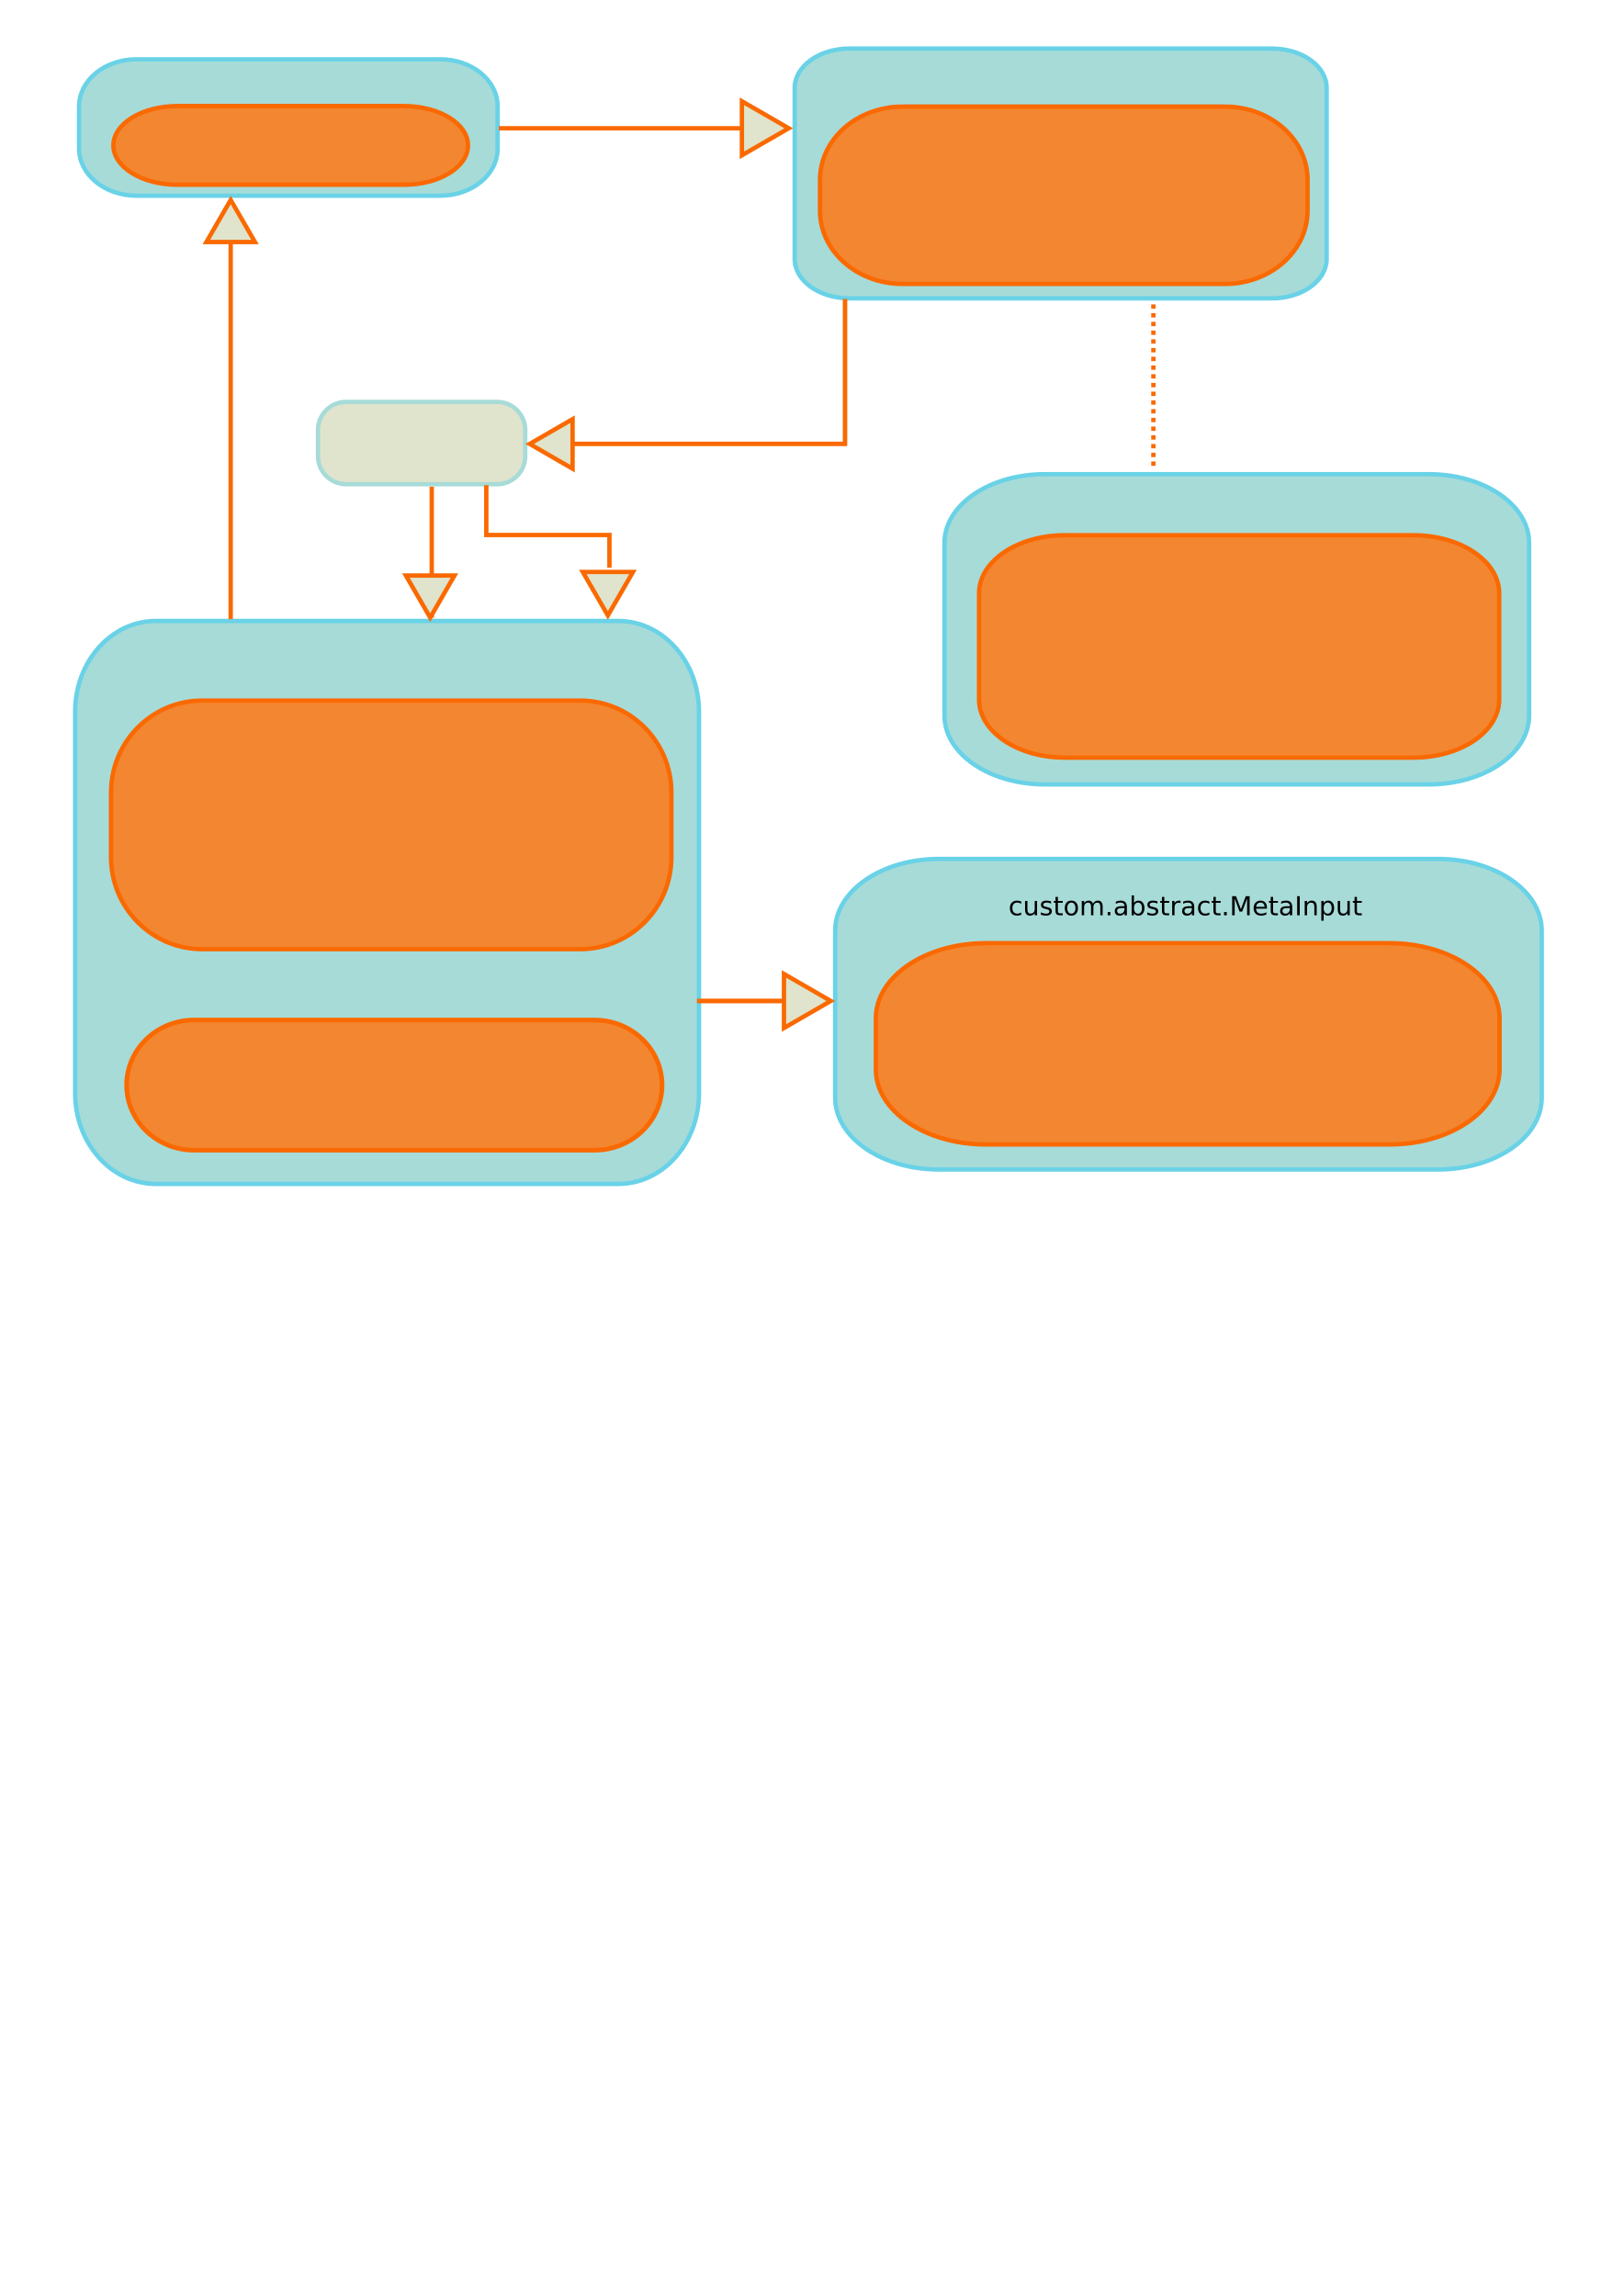
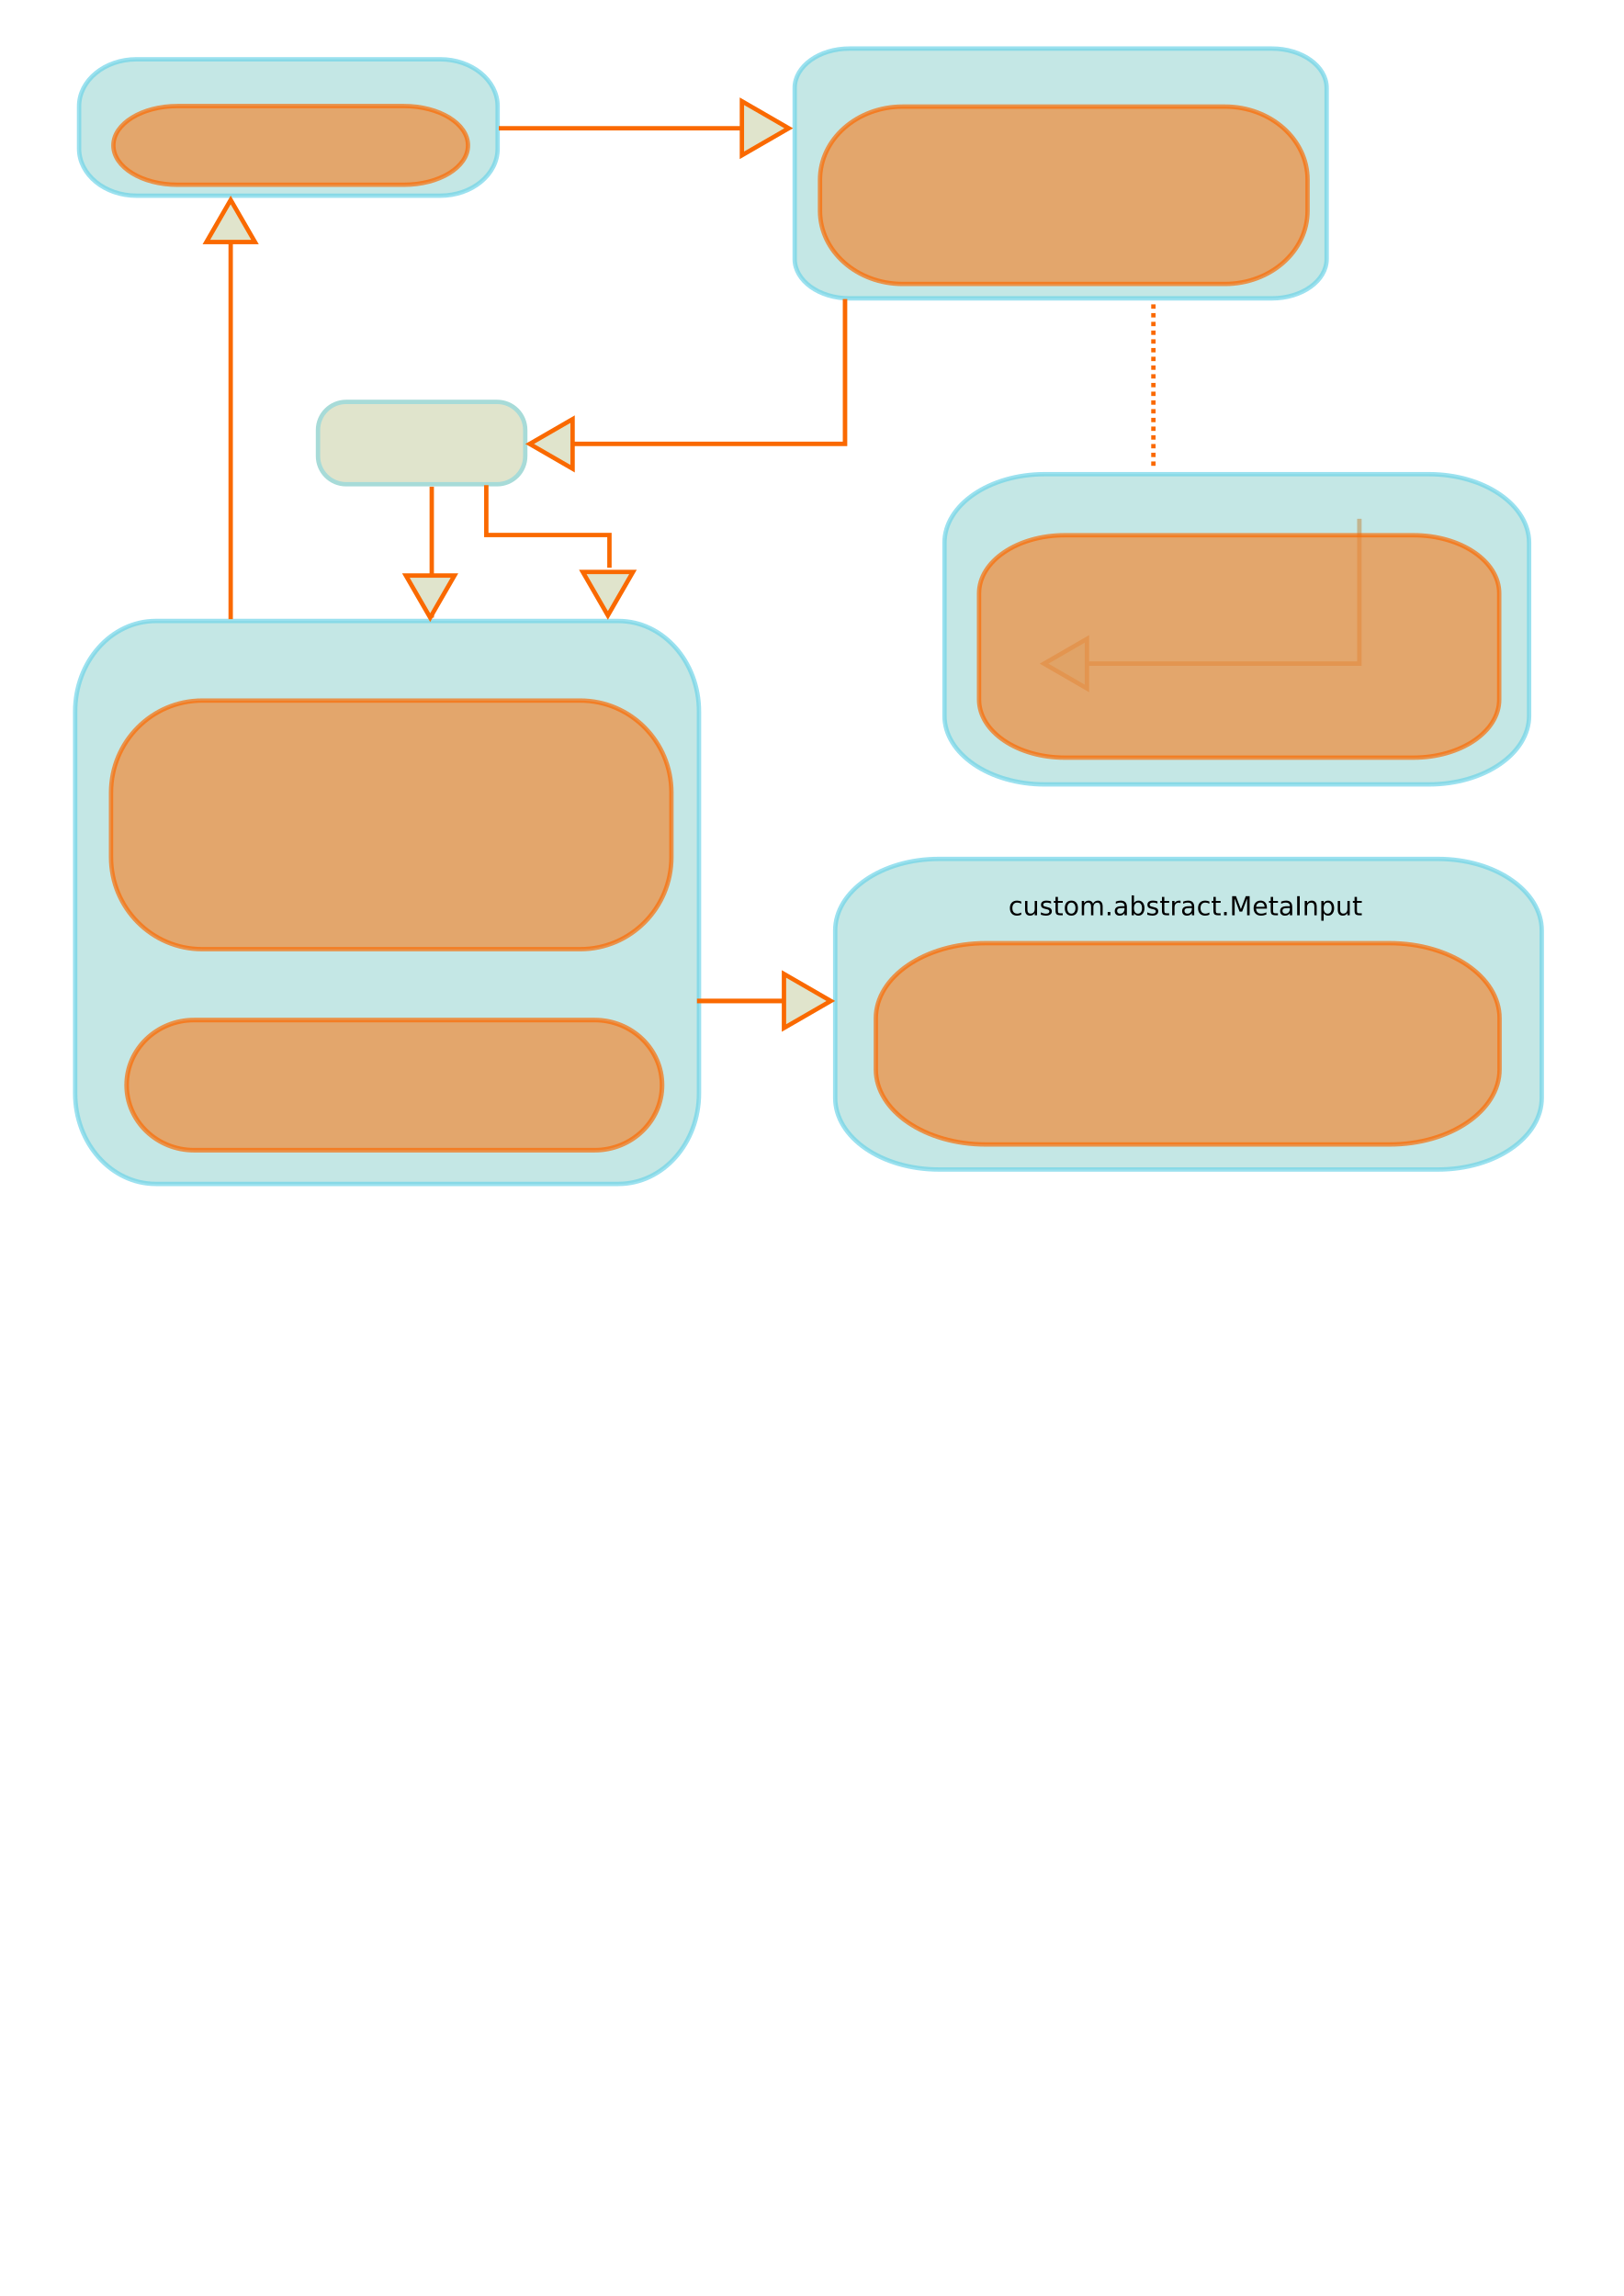
<svg xmlns="http://www.w3.org/2000/svg" width="744.094" height="1052.362" id="svg2" version="1.1">
  <defs id="defs4">
    </defs>
  <g id="layer4">
    <g transform="translate(235.1277,101.1078)" id="g4669">
      <path transform="translate(-4.285714,6.428571)" d="m 267.271,185.292 0,22.712 -19.669,-11.356 19.669,-11.356 z" id="path4567" style="fill:#e0e4cc;fill-opacity:1;stroke:#fa6900;stroke-width:2;stroke-linecap:butt;stroke-linejoin:miter;stroke-miterlimit:4;stroke-opacity:1;stroke-dasharray:none" />
      <path id="path4582" d="m 263.594,203.054 124.241,0 0,-66.384" style="fill:#fffff0;fill-opacity:0;stroke:#fa6900;stroke-width:2.044;stroke-linecap:butt;stroke-linejoin:miter;stroke-miterlimit:4;stroke-opacity:1;stroke-dasharray:none" />
    </g>
  </g>
  <g id="layer2" style="opacity:1" />
  <g id="layer1" />
  <g id="layer3" style="opacity:1">
-     <g id="g4444" transform="translate(255,-128.5714)">
-       <rect ry="18.044" rx="25.081" y="150.832" x="109.184" height="114.489" width="243.775" id="rect3803" style="fill:#a7dbd8;fill-opacity:1;fill-rule:evenodd;stroke:#69d2e7;stroke-width:2.012;stroke-linecap:butt;stroke-linejoin:miter;stroke-miterlimit:4;stroke-opacity:1;stroke-dasharray:none" />
-       <rect ry="33.515" rx="37.855" y="177.43" x="120.782" height="81.293" width="223.435" id="rect2816" style="fill:#f38630;fill-opacity:1;fill-rule:evenodd;stroke:#fa6900;stroke-width:2;stroke-linecap:butt;stroke-linejoin:miter;stroke-miterlimit:4;stroke-opacity:1;stroke-dasharray:none" />
-       <flowRoot transform="translate(70,144.2857)" style="font-size:12px;font-style:normal;font-weight:normal;writing-mode:lr-tb;fill:#000000;fill-opacity:1;stroke:none;font-family:Bitstream Vera Sans" id="flowRoot3590" xml:space="preserve">
-         <flowRegion id="flowRegion3592">
-           <rect style="font-size:12px;writing-mode:lr-tb" y="41.648" x="67.857" height="164.286" width="323.571" id="rect3594" />
-         </flowRegion>
-         <flowPara id="flowPara3596">&lt;users&gt;</flowPara>
-         <flowPara id="flowPara3598"> &lt;user_entry username="..."/&gt;</flowPara>
-         <flowPara id="flowPara3606"> &lt;user_entry username="..."/&gt;</flowPara>
-         <flowPara id="flowPara4429">&lt;/users&gt;</flowPara>
-       </flowRoot>
-       <flowRoot transform="translate(94.99999,35)" style="font-size:12px;font-style:normal;font-weight:normal;fill:#000000;fill-opacity:1;stroke:none;font-family:Bitstream Vera Sans" id="flowRoot3805" xml:space="preserve">
-         <flowRegion id="flowRegion3807">
-           <rect style="font-size:12px" y="120.934" x="95.714" height="40" width="136.429" id="rect3809" />
-         </flowRegion>
-         <flowPara id="flowPara3811">XML Document</flowPara>
-       </flowRoot>
-     </g>
+     <rect style="fill:#a7dbd8;fill-opacity:0.667;fill-rule:evenodd;stroke:#69d2e7;stroke-width:2.012;stroke-linecap:butt;stroke-linejoin:miter;stroke-miterlimit:4;stroke-opacity:0.667;stroke-dasharray:none" id="rect3803" width="243.775" height="114.489" x="364.184" y="22.26" rx="25.081" ry="18.044" />
+     <rect style="fill:#f38630;fill-opacity:0.667;fill-rule:evenodd;stroke:#fa6900;stroke-width:2;stroke-linecap:butt;stroke-linejoin:miter;stroke-miterlimit:4;stroke-opacity:0.667;stroke-dasharray:none" id="rect2816" width="223.435" height="81.293" x="375.782" y="48.859" rx="37.855" ry="33.515" />
+     <flowRoot xml:space="preserve" id="flowRoot3590" style="font-size:12px;font-style:normal;font-weight:normal;writing-mode:lr-tb;fill:#000000;fill-opacity:1;stroke:none;font-family:Bitstream Vera Sans" transform="translate(325,15.71428)">
+       <flowRegion id="flowRegion3592">
+         <rect id="rect3594" width="323.571" height="164.286" x="67.857" y="41.648" style="font-size:12px;writing-mode:lr-tb" />
+       </flowRegion>
+       <flowPara id="flowPara3596">&lt;users&gt;</flowPara>
+       <flowPara id="flowPara3598"> &lt;user_entry username="..."/&gt;</flowPara>
+       <flowPara id="flowPara3606"> &lt;user_entry username="..."/&gt;</flowPara>
+       <flowPara id="flowPara4429">&lt;/users&gt;</flowPara>
+     </flowRoot>
+     <flowRoot xml:space="preserve" id="flowRoot3805" style="font-size:12px;font-style:normal;font-weight:normal;fill:#000000;fill-opacity:1;stroke:none;font-family:Bitstream Vera Sans" transform="translate(350,-93.57143)">
+       <flowRegion id="flowRegion3807">
+         <rect id="rect3809" width="136.429" height="40" x="95.714" y="120.934" style="font-size:12px" />
+       </flowRegion>
+       <flowPara id="flowPara3811">XML Document</flowPara>
+     </flowRoot>
    <flowRoot xml:space="preserve" id="flowRoot3877" style="fill:black;stroke:none;stroke-opacity:1;stroke-width:1px;stroke-linejoin:miter;stroke-linecap:butt;fill-opacity:1;font-family:Bitstream Vera Sans;font-style:normal;font-weight:normal;font-size:40px">
      <flowRegion id="flowRegion3879">
        <rect id="rect3881" width="235.714" height="113.571" x="302.857" y="29.505" />
      </flowRegion>
      <flowPara id="flowPara3883" />
    </flowRoot>
-     <g id="g3895" transform="translate(7.142857,-22.14286)" style="stroke-width:2;stroke-miterlimit:4;stroke-dasharray:none">
-       <g id="g3971" style="stroke-width:2;stroke-miterlimit:4;stroke-dasharray:none">
-         <rect style="fill:#a7dbd8;fill-opacity:1;fill-rule:evenodd;stroke:#69d2e7;stroke-width:2;stroke-linecap:butt;stroke-linejoin:miter;stroke-miterlimit:4;stroke-opacity:1;stroke-dasharray:none" id="rect3865" width="191.808" height="62.522" x="29.096" y="49.315" rx="26.301" ry="21.547" />
-         <rect style="fill:#f38630;fill-opacity:1;fill-rule:evenodd;stroke:#fa6900;stroke-width:2;stroke-linecap:butt;stroke-linejoin:miter;stroke-miterlimit:4;stroke-opacity:1;stroke-dasharray:none" id="rect3867" width="162.509" height="36.08" x="44.817" y="70.751" rx="29.352" ry="18.04" />
-         <flowRoot xml:space="preserve" id="flowRoot3869" style="font-size:12px;font-style:normal;font-weight:normal;fill:#000000;fill-opacity:1;stroke:none;font-family:Bitstream Vera Sans" transform="translate(-233.5714,50)">
-           <flowRegion id="flowRegion3871">
-             <rect id="rect3873" width="50" height="17.143" x="336.429" y="1.648" style="font-size:12px" />
-           </flowRegion>
-           <flowPara id="flowPara3875">Server</flowPara>
-         </flowRoot>
-         <flowRoot xml:space="preserve" id="flowRoot3885" style="font-size:12px;font-style:normal;font-weight:normal;fill:#000000;fill-opacity:1;stroke:none;font-family:Bitstream Vera Sans" transform="translate(-215.7143,58.57143)">
-           <flowRegion id="flowRegion3887">
-             <rect id="rect3889" width="100.714" height="17.857" x="312.857" y="23.791" style="font-size:12px" />
-           </flowRegion>
-           <flowPara id="flowPara3891">..../users/</flowPara>
-         </flowRoot>
-       </g>
-     </g>
+     <rect style="fill:#a7dbd8;fill-opacity:0.667;fill-rule:evenodd;stroke:#69d2e7;stroke-width:2;stroke-linecap:butt;stroke-linejoin:miter;stroke-miterlimit:4;stroke-opacity:0.667;stroke-dasharray:none" id="rect3865" width="191.808" height="62.522" x="36.239" y="27.173" rx="26.301" ry="21.547" />
+     <rect style="fill:#f38630;fill-opacity:0.667;fill-rule:evenodd;stroke:#fa6900;stroke-width:2;stroke-linecap:butt;stroke-linejoin:miter;stroke-miterlimit:4;stroke-opacity:0.667;stroke-dasharray:none" id="rect3867" width="162.509" height="36.08" x="51.96" y="48.608" rx="29.352" ry="18.04" />
+     <flowRoot xml:space="preserve" id="flowRoot3869" style="font-size:12px;font-style:normal;font-weight:normal;fill:#000000;fill-opacity:1;stroke:none;font-family:Bitstream Vera Sans" transform="translate(-226.4286,27.85714)">
+       <flowRegion id="flowRegion3871">
+         <rect id="rect3873" width="50" height="17.143" x="336.429" y="1.648" style="font-size:12px" />
+       </flowRegion>
+       <flowPara id="flowPara3875">Server</flowPara>
+     </flowRoot>
+     <flowRoot xml:space="preserve" id="flowRoot3885" style="font-size:12px;font-style:normal;font-weight:normal;fill:#000000;fill-opacity:1;stroke:none;font-family:Bitstream Vera Sans" transform="translate(-208.5714,36.42857)">
+       <flowRegion id="flowRegion3887">
+         <rect id="rect3889" width="100.714" height="17.857" x="312.857" y="23.791" style="font-size:12px" />
+       </flowRegion>
+       <flowPara id="flowPara3891">..../users/</flowPara>
+     </flowRoot>
    <flowRoot xml:space="preserve" id="flowRoot4046" style="fill:black;stroke:none;stroke-opacity:1;stroke-width:1px;stroke-linejoin:miter;stroke-linecap:butt;fill-opacity:1;font-family:Bitstream Vera Sans;font-style:normal;font-weight:normal;font-size:12">
      <flowRegion id="flowRegion4048">
        <rect id="rect4050" width="202.857" height="86.429" x="391.429" y="485.934" style="font-size:12" />
      </flowRegion>
      <flowPara id="flowPara4052" />
    </flowRoot>
-     <g id="g4631">
-       <rect ry="41.506" rx="36.939" y="284.623" x="34.442" height="258.021" width="285.878" id="rect3717" style="fill:#a7dbd8;fill-opacity:1;fill-rule:evenodd;stroke:#69d2e7;stroke-width:2.014;stroke-linecap:butt;stroke-linejoin:miter;stroke-miterlimit:4;stroke-opacity:1;stroke-dasharray:none" />
-       <rect ry="29.836" rx="30.922" y="467.533" x="58.028" height="59.659" width="245.373" id="rect4000" style="fill:#f38630;fill-opacity:1;stroke:#fa6900;stroke-width:2.115;stroke-linecap:butt;stroke-linejoin:miter;stroke-miterlimit:4;stroke-opacity:1;stroke-dasharray:none" />
-       <rect ry="42.169" rx="41.782" y="321.103" x="50.884" height="113.947" width="256.804" id="rect3638" style="fill:#f38630;fill-opacity:1;fill-rule:evenodd;stroke:#fa6900;stroke-width:2;stroke-linecap:butt;stroke-linejoin:miter;stroke-miterlimit:4;stroke-opacity:1;stroke-dasharray:none" />
-       <flowRoot transform="translate(28.57143,17.14286)" style="font-size:12px;font-style:normal;font-weight:normal;fill:#000000;fill-opacity:1;stroke:none;font-family:Bitstream Vera Sans" id="flowRoot3679" xml:space="preserve">
-         <flowRegion id="flowRegion3681">
-           <rect style="font-size:12px" y="308.791" x="88.571" height="20" width="133.571" id="rect3683" />
-         </flowRegion>
-         <flowPara id="flowPara3685">users.definition.Users</flowPara>
-       </flowRoot>
-       <flowRoot transform="translate(-13.57142,19.28571)" style="font-size:12px;font-style:normal;font-weight:normal;fill:#000000;fill-opacity:1;stroke:none;font-family:Bitstream Vera Sans" id="flowRoot3689" xml:space="preserve">
-         <flowRegion id="flowRegion3691">
-           <rect style="font-size:12px" y="328.076" x="94.286" height="73.571" width="221.429" id="rect3693" />
-         </flowRegion>
-         <flowPara id="flowPara3695">xml_tag_name = "users"</flowPara>
-         <flowPara id="flowPara3699">update_handler = UpdateUsers</flowPara>
-         <flowPara id="flowPara3701">url = "users"</flowPara>
-         <flowPara id="flowPara3697">self.legal_elements = (UserEntry,)</flowPara>
-         <flowPara id="flowPara4304">self.sub_elements = []</flowPara>
-       </flowRoot>
-       <flowRoot transform="translate(-47.14285,22.14286)" style="font-size:12px;font-style:normal;font-weight:normal;fill:#000000;fill-opacity:1;stroke:none;font-family:Bitstream Vera Sans" id="flowRoot3763" xml:space="preserve">
-         <flowRegion id="flowRegion3765">
-           <rect style="font-size:12px" y="274.505" x="147.857" height="17.143" width="165" id="rect3767" />
-         </flowRegion>
-         <flowPara id="flowPara3769">metaelement.MetaElement</flowPara>
-       </flowRoot>
-       <flowRoot transform="translate(-314.2857,-16.42857)" style="font-size:12px;font-style:normal;font-weight:normal;fill:#000000;fill-opacity:1;stroke:none;font-family:Bitstream Vera Sans" id="flowRoot4054" xml:space="preserve">
-         <flowRegion id="flowRegion4056">
-           <rect style="font-size:12px" y="485.219" x="418.571" height="16.429" width="144.286" id="rect4058" />
-         </flowRegion>
-         <flowPara id="flowPara4060">users.entries.UserEntry</flowPara>
-       </flowRoot>
-       <flowRoot transform="translate(-315.7143,-17.14286)" style="font-size:12px;font-style:normal;font-weight:normal;fill:#000000;fill-opacity:1;stroke:none;font-family:Bitstream Vera Sans" id="flowRoot4062" xml:space="preserve">
-         <flowRegion id="flowRegion4064">
-           <rect style="font-size:12px" y="503.076" x="388.571" height="65" width="213.571" id="rect4066" />
-         </flowRegion>
-         <flowPara id="flowPara4068">xml_tag_name = "user_entry"</flowPara>
-         <flowPara id="flowPara4629">self.attributes = {'username': "..."}</flowPara>
-       </flowRoot>
-     </g>
-     <g id="g4767">
-       <rect ry="32.822" rx="47.546" y="393.684" x="382.75" height="142.357" width="323.786" id="rect4306" style="fill:#a7dbd8;fill-opacity:1;stroke:#69d2e7;stroke-width:2;stroke-linecap:butt;stroke-linejoin:miter;stroke-miterlimit:4;stroke-opacity:1;stroke-dasharray:none" />
-       <rect ry="34.427" rx="50.387" y="432.301" x="401.367" height="92.266" width="285.837" id="rect4280" style="fill:#f38630;fill-opacity:1;stroke:#fa6900;stroke-width:2;stroke-linecap:butt;stroke-linejoin:miter;stroke-miterlimit:4;stroke-opacity:1;stroke-dasharray:none" />
-       <flowRoot transform="translate(348.5714,87.85715)" style="font-size:12px;font-style:normal;font-weight:normal;fill:#000000;fill-opacity:1;stroke:none;font-family:Bitstream Vera Sans" id="flowRoot4282" xml:space="preserve">
-         <flowRegion id="flowRegion4284">
-           <rect style="font-size:12px" y="363.791" x="96.429" height="18.571" width="208.571" id="rect4286" />
-         </flowRegion>
-         <flowPara id="flowPara4288">custom.updateusers.UpdateUsers</flowPara>
-       </flowRoot>
-       <flowRoot transform="translate(327.1429,87.85715)" style="font-size:12px;font-style:normal;font-weight:normal;fill:#000000;fill-opacity:1;stroke:none;font-family:Bitstream Vera Sans" id="flowRoot4290" xml:space="preserve">
-         <flowRegion id="flowRegion4292">
-           <rect style="font-size:12px" y="388.076" x="99.286" height="110.714" width="202.857" id="rect4294" />
-         </flowRegion>
-         <flowPara id="flowPara4298">process():</flowPara>
-         <flowPara id="flowPara4302">  self.items</flowPara>
-       </flowRoot>
-       <text id="text4308" y="419.505" x="462.143" style="font-size:12px;font-style:normal;font-weight:normal;fill:#000000;fill-opacity:1;stroke:none;font-family:Bitstream Vera Sans" xml:space="preserve">
-         <tspan y="419.505" x="462.143" id="tspan4310">custom.abstract.MetaInput</tspan>
-       </text>
-     </g>
-     <g id="g4459" transform="translate(49.28571,117.1429)">
-       <rect ry="31.46" rx="45.961" y="100.194" x="383.546" height="142.194" width="267.908" id="rect4386" style="fill:#a7dbd8;fill-opacity:1;stroke:#69d2e7;stroke-width:2;stroke-linecap:butt;stroke-linejoin:miter;stroke-miterlimit:4;stroke-opacity:1;stroke-dasharray:none" />
-       <rect ry="26.609" rx="39.285" y="128.177" x="399.386" height="101.942" width="238.37" id="rect4100" style="fill:#f38630;fill-opacity:1;stroke:#fa6900;stroke-width:2;stroke-linecap:butt;stroke-linejoin:miter;stroke-miterlimit:4;stroke-opacity:1;stroke-dasharray:none" />
-       <flowRoot transform="translate(-1.428571,0)" style="font-size:12px;font-style:normal;font-weight:normal;fill:#000000;fill-opacity:1;stroke:none;font-family:Bitstream Vera Sans" id="flowRoot4102" xml:space="preserve">
-         <flowRegion id="flowRegion4104">
-           <rect style="font-size:12px" y="138.791" x="417.143" height="78.571" width="223.571" id="rect4106" />
-         </flowRegion>
-         <flowPara id="flowPara4108">&lt;!ELEMENT users (user_entry+)&gt;</flowPara>
-         <flowPara id="flowPara4110">&lt;!ELEMENT user_entry EMPTY&gt;</flowPara>
-         <flowPara id="flowPara4112">&lt;!ATTLIST user_entry</flowPara>
-         <flowPara id="flowPara4116">      username CDATA #REQUIRED&gt;</flowPara>
-         <flowPara id="flowPara4114" />
-       </flowRoot>
-       <flowRoot transform="translate(57.85714,10)" style="font-size:12px;font-style:normal;font-weight:normal;fill:#000000;fill-opacity:1;stroke:none;font-family:Bitstream Vera Sans" id="flowRoot4388" xml:space="preserve">
-         <flowRegion id="flowRegion4390">
-           <rect y="95.934" x="417.143" height="17.857" width="84.286" id="rect4392" />
-         </flowRegion>
-         <flowPara id="flowPara4394">MetaDoc.dtd</flowPara>
-       </flowRoot>
-     </g>
+     <rect style="fill:#a7dbd8;fill-opacity:0.667;fill-rule:evenodd;stroke:#69d2e7;stroke-width:2.014;stroke-linecap:butt;stroke-linejoin:miter;stroke-miterlimit:4;stroke-opacity:0.667;stroke-dasharray:none" id="rect3717" width="285.878" height="258.021" x="34.442" y="284.623" rx="36.939" ry="41.506" />
+     <rect style="fill:#f38630;fill-opacity:0.667;stroke:#fa6900;stroke-width:2.115;stroke-linecap:butt;stroke-linejoin:miter;stroke-miterlimit:4;stroke-opacity:0.667;stroke-dasharray:none" id="rect4000" width="245.373" height="59.659" x="58.028" y="467.533" rx="30.922" ry="29.836" />
+     <rect style="fill:#f38630;fill-opacity:0.667;fill-rule:evenodd;stroke:#fa6900;stroke-width:2;stroke-linecap:butt;stroke-linejoin:miter;stroke-miterlimit:4;stroke-opacity:0.667;stroke-dasharray:none" id="rect3638" width="256.804" height="113.947" x="50.884" y="321.103" rx="41.782" ry="42.169" />
+     <flowRoot xml:space="preserve" id="flowRoot3679" style="font-size:12px;font-style:normal;font-weight:normal;fill:#000000;fill-opacity:1;stroke:none;font-family:Bitstream Vera Sans" transform="translate(28.57143,17.14286)">
+       <flowRegion id="flowRegion3681">
+         <rect id="rect3683" width="133.571" height="20" x="88.571" y="308.791" style="font-size:12px" />
+       </flowRegion>
+       <flowPara id="flowPara3685">users.definition.Users</flowPara>
+     </flowRoot>
+     <flowRoot xml:space="preserve" id="flowRoot3689" style="font-size:12px;font-style:normal;font-weight:normal;fill:#000000;fill-opacity:1;stroke:none;font-family:Bitstream Vera Sans" transform="translate(-13.57142,19.28571)">
+       <flowRegion id="flowRegion3691">
+         <rect id="rect3693" width="221.429" height="73.571" x="94.286" y="328.076" style="font-size:12px" />
+       </flowRegion>
+       <flowPara id="flowPara3695">xml_tag_name = "users"</flowPara>
+       <flowPara id="flowPara3699">update_handler = UpdateUsers</flowPara>
+       <flowPara id="flowPara3701">url = "users"</flowPara>
+       <flowPara id="flowPara3697">self.legal_elements = (UserEntry,)</flowPara>
+       <flowPara id="flowPara4304">self.sub_elements = []</flowPara>
+     </flowRoot>
+     <flowRoot xml:space="preserve" id="flowRoot3763" style="font-size:12px;font-style:normal;font-weight:normal;fill:#000000;fill-opacity:1;stroke:none;font-family:Bitstream Vera Sans" transform="translate(-47.14285,22.14286)">
+       <flowRegion id="flowRegion3765">
+         <rect id="rect3767" width="165" height="17.143" x="147.857" y="274.505" style="font-size:12px" />
+       </flowRegion>
+       <flowPara id="flowPara3769">metaelement.MetaElement</flowPara>
+     </flowRoot>
+     <flowRoot xml:space="preserve" id="flowRoot4054" style="font-size:12px;font-style:normal;font-weight:normal;fill:#000000;fill-opacity:1;stroke:none;font-family:Bitstream Vera Sans" transform="translate(-314.2857,-16.42857)">
+       <flowRegion id="flowRegion4056">
+         <rect id="rect4058" width="144.286" height="16.429" x="418.571" y="485.219" style="font-size:12px" />
+       </flowRegion>
+       <flowPara id="flowPara4060">users.entries.UserEntry</flowPara>
+     </flowRoot>
+     <flowRoot xml:space="preserve" id="flowRoot4062" style="font-size:12px;font-style:normal;font-weight:normal;fill:#000000;fill-opacity:1;stroke:none;font-family:Bitstream Vera Sans" transform="translate(-315.7143,-17.14286)">
+       <flowRegion id="flowRegion4064">
+         <rect id="rect4066" width="213.571" height="65" x="388.571" y="503.076" style="font-size:12px" />
+       </flowRegion>
+       <flowPara id="flowPara4068">xml_tag_name = "user_entry"</flowPara>
+       <flowPara id="flowPara4629">self.attributes = {'username': "..."}</flowPara>
+     </flowRoot>
+     <rect style="fill:#a7dbd8;fill-opacity:0.667;stroke:#69d2e7;stroke-width:2;stroke-linecap:butt;stroke-linejoin:miter;stroke-miterlimit:4;stroke-opacity:0.667;stroke-dasharray:none" id="rect4306" width="323.786" height="142.357" x="382.75" y="393.684" rx="47.546" ry="32.822" />
+     <rect style="fill:#f38630;fill-opacity:0.667;stroke:#fa6900;stroke-width:2;stroke-linecap:butt;stroke-linejoin:miter;stroke-miterlimit:4;stroke-opacity:0.667;stroke-dasharray:none" id="rect4280" width="285.837" height="92.266" x="401.367" y="432.301" rx="50.387" ry="34.427" />
+     <flowRoot xml:space="preserve" id="flowRoot4282" style="font-size:12px;font-style:normal;font-weight:normal;fill:#000000;fill-opacity:1;stroke:none;font-family:Bitstream Vera Sans" transform="translate(348.5714,87.85715)">
+       <flowRegion id="flowRegion4284">
+         <rect id="rect4286" width="208.571" height="18.571" x="96.429" y="363.791" style="font-size:12px" />
+       </flowRegion>
+       <flowPara id="flowPara4288">custom.updateusers.UpdateUsers</flowPara>
+     </flowRoot>
+     <flowRoot xml:space="preserve" id="flowRoot4290" style="font-size:12px;font-style:normal;font-weight:normal;fill:#000000;fill-opacity:1;stroke:none;font-family:Bitstream Vera Sans" transform="translate(327.1429,87.85715)">
+       <flowRegion id="flowRegion4292">
+         <rect id="rect4294" width="202.857" height="110.714" x="99.286" y="388.076" style="font-size:12px" />
+       </flowRegion>
+       <flowPara id="flowPara4298">process():</flowPara>
+       <flowPara id="flowPara4302">  self.items</flowPara>
+     </flowRoot>
+     <text xml:space="preserve" style="font-size:12px;font-style:normal;font-weight:normal;fill:#000000;fill-opacity:1;stroke:none;font-family:Bitstream Vera Sans" x="462.143" y="419.505" id="text4308">
+       <tspan id="tspan4310" x="462.143" y="419.505">custom.abstract.MetaInput</tspan>
+     </text>
+     <rect style="fill:#a7dbd8;fill-opacity:0.667;stroke:#69d2e7;stroke-width:2;stroke-linecap:butt;stroke-linejoin:miter;stroke-miterlimit:4;stroke-opacity:0.667;stroke-dasharray:none" id="rect4386" width="267.908" height="142.194" x="432.832" y="217.337" rx="45.961" ry="31.46" />
+     <rect style="fill:#f38630;fill-opacity:0.667;stroke:#fa6900;stroke-width:2;stroke-linecap:butt;stroke-linejoin:miter;stroke-miterlimit:4;stroke-opacity:0.667;stroke-dasharray:none" id="rect4100" width="238.37" height="101.942" x="448.672" y="245.32" rx="39.285" ry="26.609" />
+     <flowRoot xml:space="preserve" id="flowRoot4102" style="font-size:12px;font-style:normal;font-weight:normal;fill:#000000;fill-opacity:1;stroke:none;font-family:Bitstream Vera Sans" transform="translate(47.85714,117.1429)">
+       <flowRegion id="flowRegion4104">
+         <rect id="rect4106" width="223.571" height="78.571" x="417.143" y="138.791" style="font-size:12px" />
+       </flowRegion>
+       <flowPara id="flowPara4108">&lt;!ELEMENT users (user_entry+)&gt;</flowPara>
+       <flowPara id="flowPara4110">&lt;!ELEMENT user_entry EMPTY&gt;</flowPara>
+       <flowPara id="flowPara4112">&lt;!ATTLIST user_entry</flowPara>
+       <flowPara id="flowPara4116">      username CDATA #REQUIRED&gt;</flowPara>
+       <flowPara id="flowPara4114" />
+     </flowRoot>
+     <flowRoot xml:space="preserve" id="flowRoot4388" style="font-size:12px;font-style:normal;font-weight:normal;fill:#000000;fill-opacity:1;stroke:none;font-family:Bitstream Vera Sans" transform="translate(107.1428,127.1429)">
+       <flowRegion id="flowRegion4390">
+         <rect id="rect4392" width="84.286" height="17.857" x="417.143" y="95.934" />
+       </flowRegion>
+       <flowPara id="flowPara4394">MetaDoc.dtd</flowPara>
+     </flowRoot>
    <g id="g4497" style="stroke-width:2;stroke-miterlimit:4;stroke-dasharray:none" transform="translate(17.85714,-10)">
      <rect ry="12.903" rx="12.903" y="194.208" x="127.865" height="37.737" width="94.984" id="rect4475" style="fill:#e0e4cc;fill-opacity:1;stroke:#a7dbd8;stroke-width:2;stroke-linecap:butt;stroke-linejoin:miter;stroke-miterlimit:4;stroke-opacity:1;stroke-dasharray:none" />
      <flowRoot transform="translate(-347.8571,-119.2857)" style="font-size:12px;font-style:normal;font-weight:normal;fill:#000000;fill-opacity:1;stroke:none;font-family:Bitstream Vera Sans" id="flowRoot4477" xml:space="preserve">
        <flowRegion id="flowRegion4479">
          <rect y="323.791" x="487.143" height="74.286" width="174.286" id="rect4481" />
        </flowRegion>
        <flowPara id="flowPara4483">./main.py -u</flowPara>
      </flowRoot>
    </g>
    <path style="fill:#fffff0;fill-opacity:0;stroke:#fa6900;stroke-width:2;stroke-linecap:butt;stroke-linejoin:miter;stroke-miterlimit:4;stroke-opacity:1;stroke-dasharray:2,2;stroke-dashoffset:0" d="m 528.571,139.505 0,75.714" id="path4600" />
    <g id="g4878">
      <g id="g4533">
        <path style="fill:none;stroke:#fa6900;stroke-width:2;stroke-linecap:butt;stroke-linejoin:miter;stroke-miterlimit:4;stroke-opacity:1;stroke-dasharray:none" d="m 197.857,223.076 0,60" id="path4504" />
        <path style="fill:#e0e4cc;fill-opacity:1;stroke:#fa6900;stroke-width:2;stroke-linecap:butt;stroke-linejoin:miter;stroke-miterlimit:4;stroke-opacity:1;stroke-dasharray:none" id="path4531" d="m 378.571,241.648 -11.135,-19.286 22.269,0 -11.135,19.286 z" transform="translate(-181.4286,41.42857)" />
      </g>
      <flowRoot transform="translate(4.285714,-2.142857)" style="font-size:12px;font-style:normal;font-weight:normal;fill:#000000;fill-opacity:1;stroke:none;font-family:Bitstream Vera Sans" id="flowRoot4782" xml:space="preserve">
        <flowRegion id="flowRegion4784">
          <rect y="239.505" x="180.714" height="13.571" width="14.286" id="rect4786" />
        </flowRegion>
        <flowPara id="flowPara4788">1</flowPara>
      </flowRoot>
    </g>
    <g id="g4866">
      <g id="g4663">
        <path style="fill:#e0e4cc;fill-opacity:1;stroke:#fa6900;stroke-width:2.011;stroke-linecap:butt;stroke-linejoin:miter;stroke-miterlimit:4;stroke-opacity:1;stroke-dasharray:none" d="m 105.714,283.78 0,-190.692" id="path4543" />
        <path style="fill:#e0e4cc;fill-opacity:1;stroke:#fa6900;stroke-width:2;stroke-linecap:butt;stroke-linejoin:miter;stroke-miterlimit:4;stroke-opacity:1;stroke-dasharray:none" id="path4545" d="m 117.143,97.362 11.135,19.286 -22.269,0 11.135,-19.286 z" transform="translate(-11.42857,-5.714286)" />
      </g>
      <flowRoot transform="translate(0,-16.42857)" style="font-size:12px;font-style:normal;font-weight:normal;fill:#000000;fill-opacity:1;stroke:none;font-family:Bitstream Vera Sans" id="flowRoot4790" xml:space="preserve">
        <flowRegion id="flowRegion4792">
          <rect y="199.505" x="88.571" height="26.429" width="14.286" id="rect4794" />
        </flowRegion>
        <flowPara id="flowPara4796">2</flowPara>
      </flowRoot>
    </g>
    <g id="g4854">
      <g id="g4578">
        <path style="fill:#e0e4cc;fill-opacity:1;stroke:#fa6900;stroke-width:2;stroke-linecap:butt;stroke-linejoin:miter;stroke-miterlimit:4;stroke-opacity:1;stroke-dasharray:none" d="m 340,58.791 -111.429,0" id="path4575" />
        <path style="fill:#e0e4cc;fill-opacity:1;stroke:#fa6900;stroke-width:2;stroke-linecap:butt;stroke-linejoin:miter;stroke-miterlimit:4;stroke-opacity:1;stroke-dasharray:none" id="path4565" d="m 348.589,71.648 -21.455,12.387 0,-24.774 21.455,12.387 z" transform="translate(12.85714,-12.85714)" />
      </g>
      <flowRoot transform="translate(12.14286,0)" style="font-size:12px;font-style:normal;font-weight:normal;fill:#000000;fill-opacity:1;stroke:none;font-family:Bitstream Vera Sans" id="flowRoot4798" xml:space="preserve">
        <flowRegion id="flowRegion4800">
          <rect y="41.648" x="275.714" height="15" width="19.286" id="rect4802" />
        </flowRegion>
        <flowPara id="flowPara4804">3</flowPara>
      </flowRoot>
    </g>
    <g id="g4845">
      <g id="g4669-7" transform="translate(-0.5865869,0.3935244)">
        <path style="fill:#e0e4cc;fill-opacity:1;stroke:#fa6900;stroke-width:2;stroke-linecap:butt;stroke-linejoin:miter;stroke-miterlimit:4;stroke-opacity:1;stroke-dasharray:none" id="path4567-4" d="m 267.271,185.292 0,22.712 -19.669,-11.356 19.669,-11.356 z" transform="translate(-4.285714,6.428571)" />
        <path style="fill:#fffff0;fill-opacity:0;stroke:#fa6900;stroke-width:2.044;stroke-linecap:butt;stroke-linejoin:miter;stroke-miterlimit:4;stroke-opacity:1;stroke-dasharray:none" d="m 263.594,203.054 124.241,0 0,-66.384" id="path4582-6" />
      </g>
      <flowRoot transform="translate(-0.7142857,12.85714)" style="font-size:12px;font-style:normal;font-weight:normal;fill:#000000;fill-opacity:1;stroke:none;font-family:Bitstream Vera Sans" id="flowRoot4806" xml:space="preserve">
        <flowRegion id="flowRegion4808">
          <rect y="172.362" x="328.571" height="20.714" width="29.286" id="rect4810" />
        </flowRegion>
        <flowPara id="flowPara4812">4</flowPara>
      </flowRoot>
    </g>
    <g id="g4887">
      <g id="g4590">
        <path style="fill:#e0e4cc;fill-opacity:1;stroke:#fa6900;stroke-width:2;stroke-linecap:butt;stroke-linejoin:miter;stroke-miterlimit:4;stroke-opacity:1;stroke-dasharray:none" id="path4571" d="m 290.078,262.147 -11.506,19.93 -11.506,-19.93 23.013,0 z" />
        <path style="fill:#fffff0;fill-opacity:0;stroke:#fa6900;stroke-width:2;stroke-linecap:butt;stroke-linejoin:miter;stroke-miterlimit:4;stroke-opacity:1;stroke-dasharray:none" d="m 222.857,222.362 0,22.857 56.429,0 0,15" id="path4588" />
      </g>
      <flowRoot transform="translate(-5.714286,-5)" style="font-size:12px;font-style:normal;font-weight:normal;fill:#000000;fill-opacity:1;stroke:none;font-family:Bitstream Vera Sans" id="flowRoot4814" xml:space="preserve">
        <flowRegion id="flowRegion4816">
          <rect y="233.076" x="255" height="22.143" width="30.714" id="rect4818" />
        </flowRegion>
        <flowPara id="flowPara4820">5</flowPara>
      </flowRoot>
    </g>
    <g id="g4833">
      <g id="g4750">
        <path style="fill:#e0e4cc;fill-opacity:1;stroke:#fa6900;stroke-width:2;stroke-linecap:butt;stroke-linejoin:miter;stroke-miterlimit:4;stroke-opacity:1;stroke-dasharray:none" id="path4569" d="m 367.875,457.362 -21.455,12.387 0,-24.774 21.455,12.387 z" transform="translate(12.84821,1.42857)" />
        <path style="fill:#fffff0;fill-opacity:0;stroke:#fa6900;stroke-width:2.129;stroke-linecap:butt;stroke-linejoin:miter;stroke-miterlimit:4;stroke-opacity:1;stroke-dasharray:none" d="m 359.86,458.791 -40.453,0" id="path4594" />
      </g>
      <flowRoot transform="translate(6.428571,-2.142857)" style="font-size:12px;font-style:normal;font-weight:normal;fill:#000000;fill-opacity:1;stroke:none;font-family:Bitstream Vera Sans" id="flowRoot4822" xml:space="preserve">
        <flowRegion id="flowRegion4824">
          <rect y="443.791" x="332.143" height="16.429" width="19.286" id="rect4826" />
        </flowRegion>
        <flowPara id="flowPara4828">6</flowPara>
      </flowRoot>
    </g>
  </g>
</svg>
